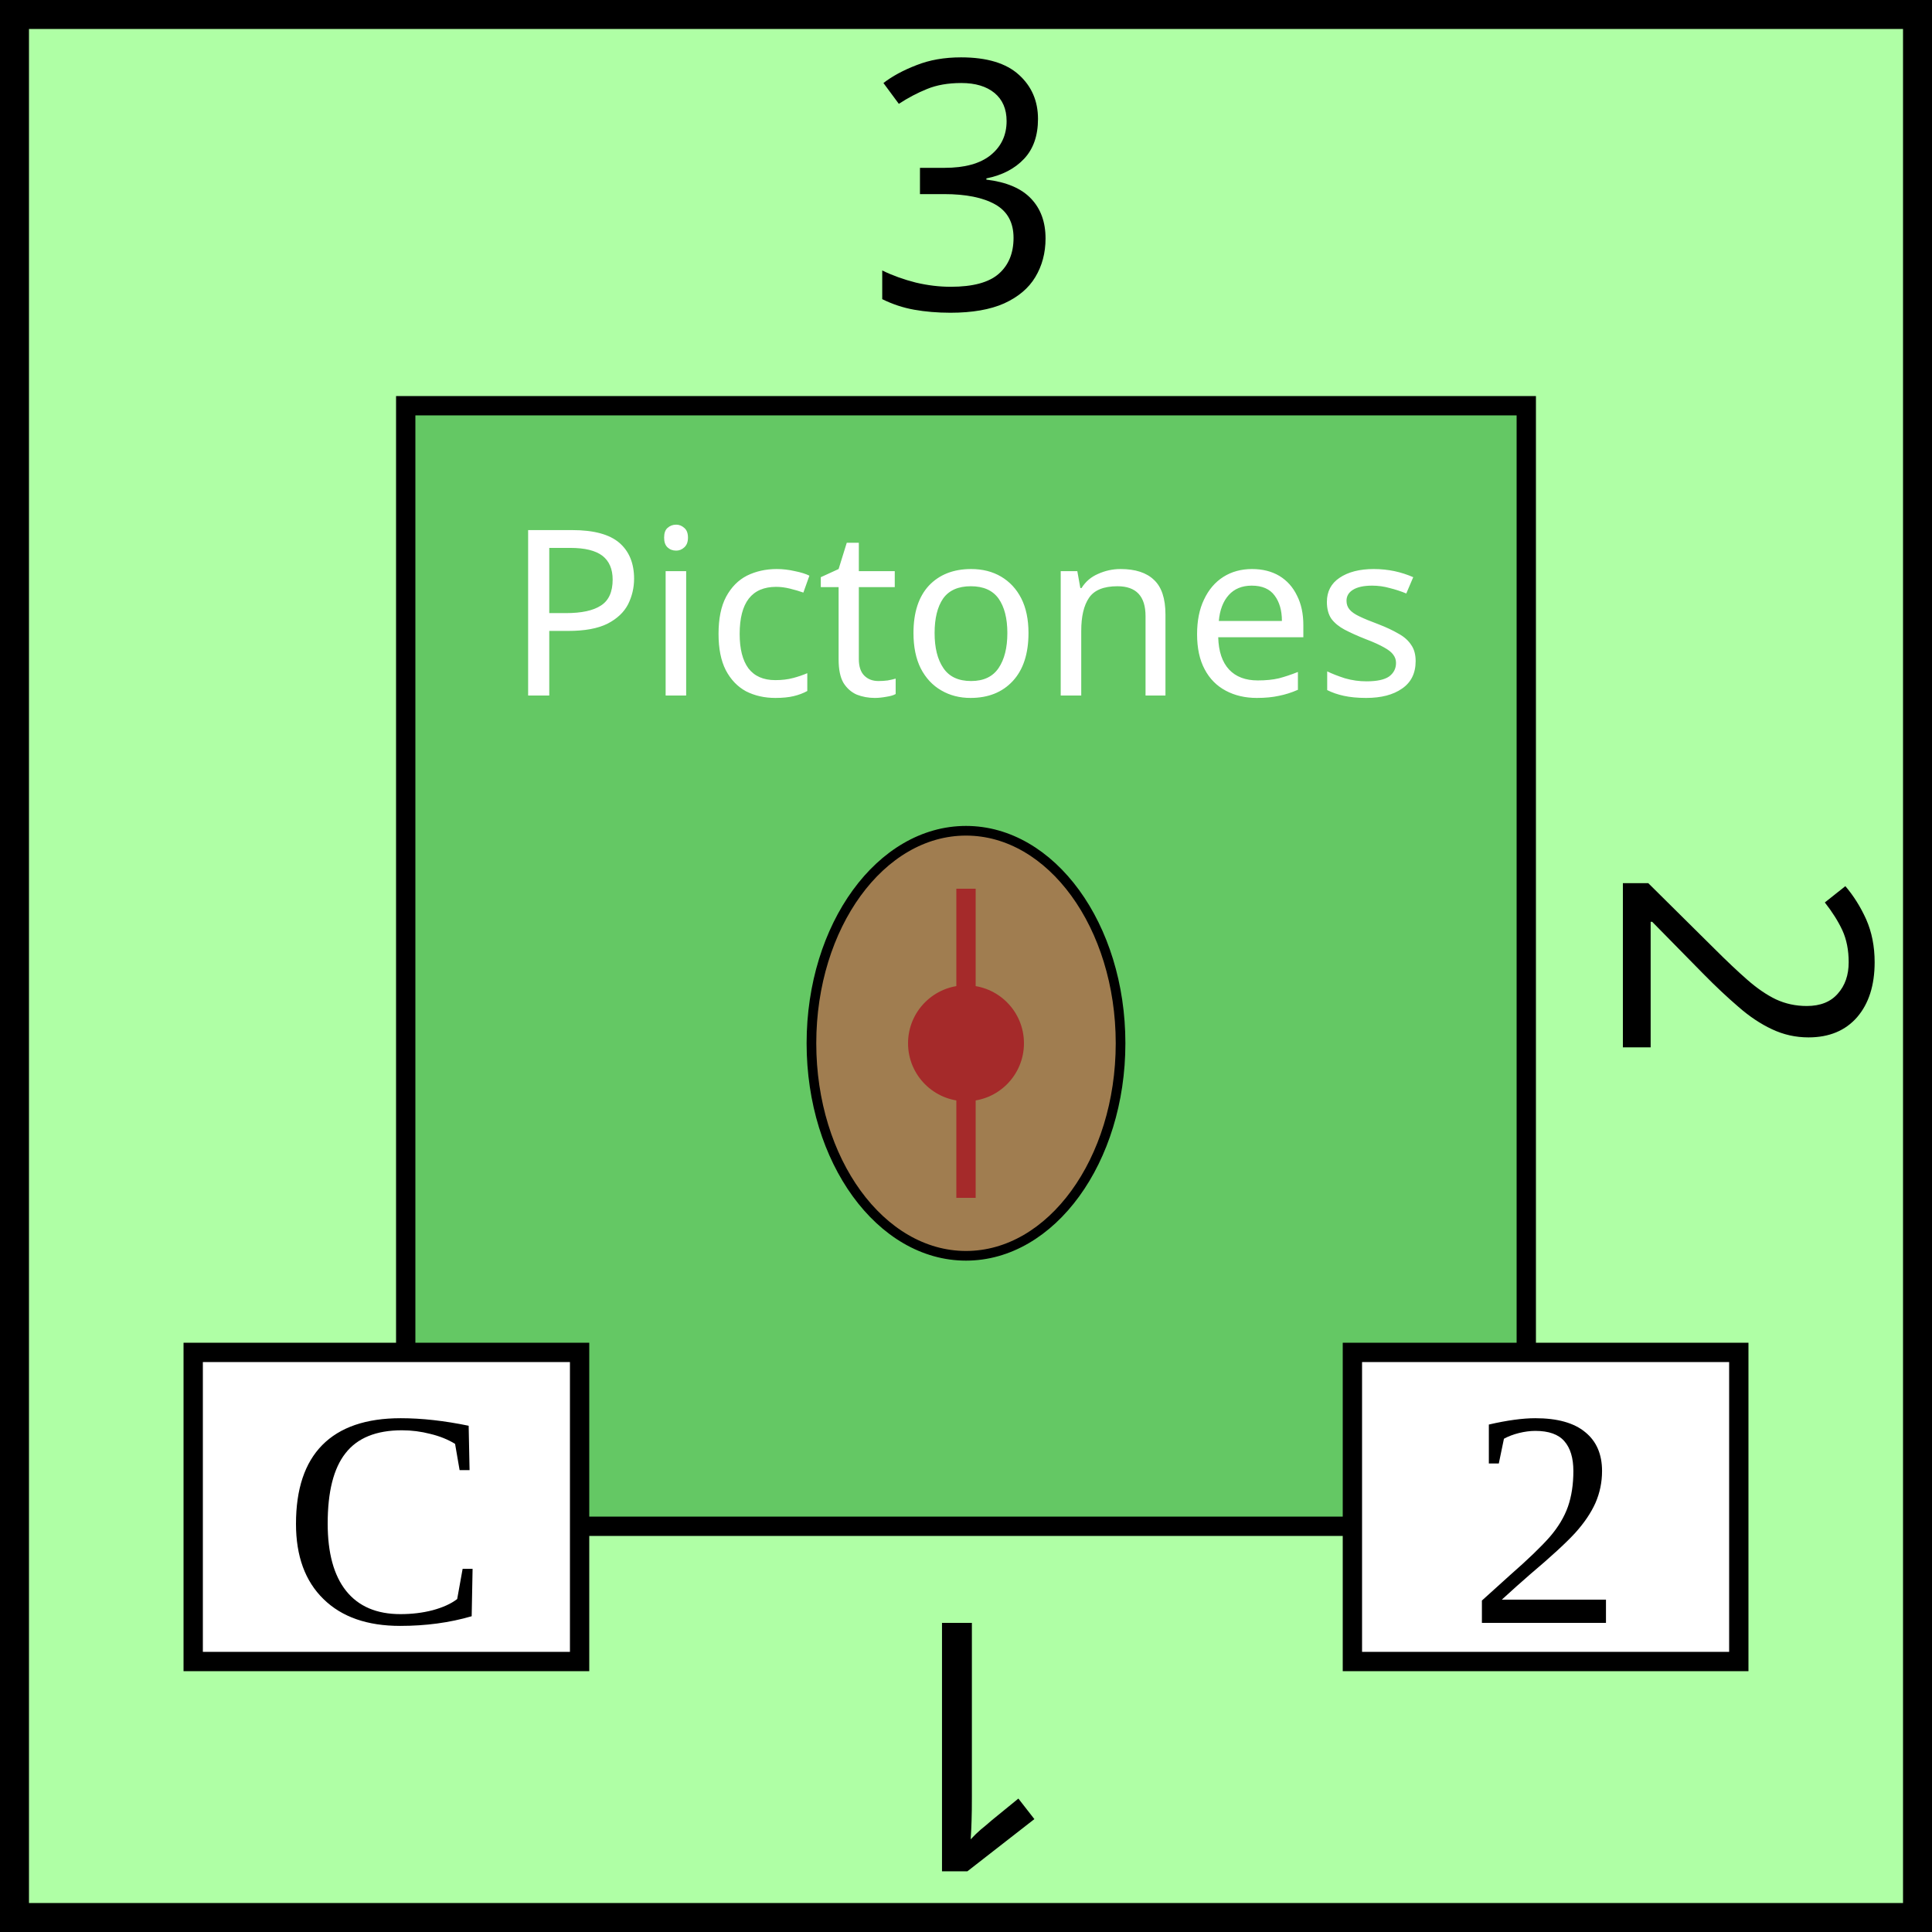
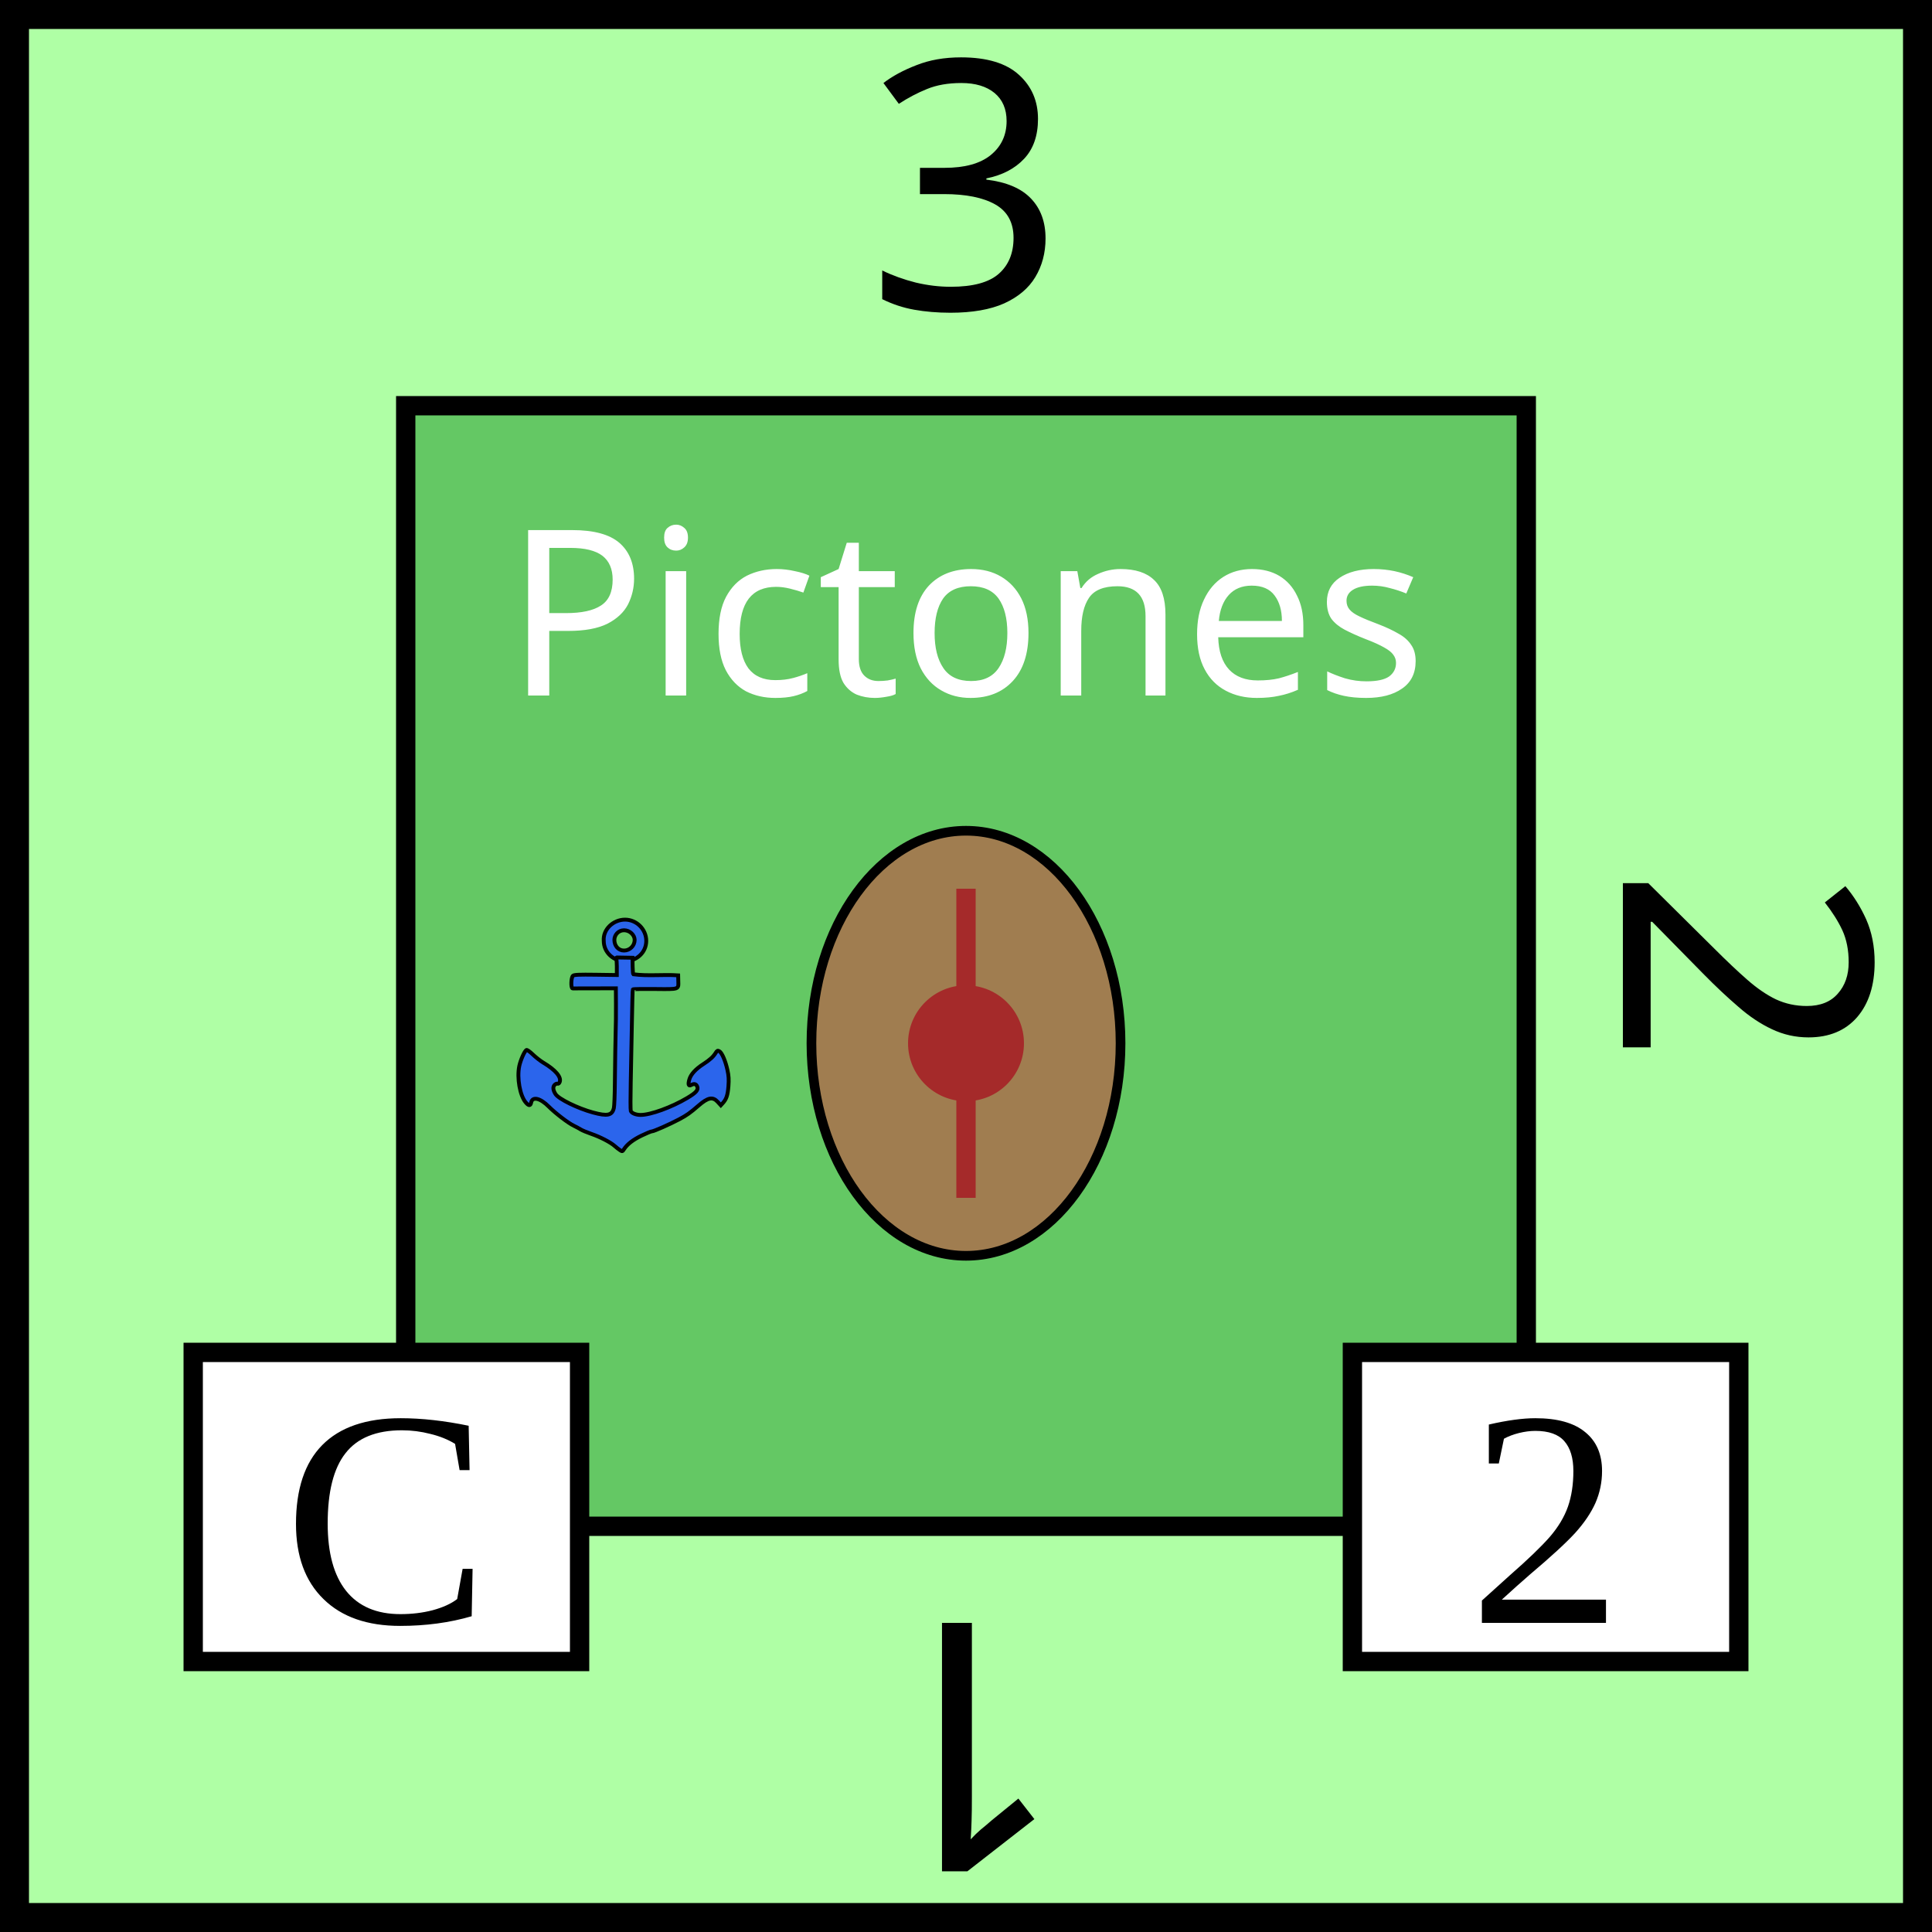
- <svg xmlns="http://www.w3.org/2000/svg" viewBox="0 0 100 100" width="100" height="100">
+ <svg xmlns="http://www.w3.org/2000/svg" xmlns:xlink="http://www.w3.org/1999/xlink" viewBox="0 0 100 100" width="100" height="100">
+   <defs>
+     <g id="anchor" transform="scale(0.05)" stroke="black" fill="#2B65EC" stroke-width="4">
+       <path d="M 127 32 C 115 32 104 42 105 54 C 105 66 115 75 127 75 C 139 75 149 66 149 54 C 149 42 139 32 127 32 z M 126 43 C 132 43 137 48 137 53 C 137 59 132 64 126 64 C 120 64 116 59 116 53 C 116 48 120 43 126 43 z " />
+       <path d="M118.537,71.179c-1.053-0.019,0,2.075,0,9.084v9.084l-21.881-0.306   c-17.203-0.24-22.227-0.018-23.5,1.038c-2.036,1.689-2.356,13.078-0.369,13.135l44.75-0.104c0.05,10.689,0.189,21.379,0.053,32.069   c-0.504,22.08-0.892,44.162-1.097,66.247c-0.09,11.96-0.545,23.436-1.011,25.5c-1.754,7.78-6.661,8.837-21.785,4.691   c-15.729-4.312-35.264-13.896-38.552-18.913c-2.614-3.99-3.022-7.41-1.133-9.498c0.942-1.041,2.342-1.65,3.112-1.355   c0.851,0.326,1.746-0.386,2.284-1.817c1.893-5.04-4.426-12.489-16.872-19.89c-3.025-1.799-7.975-5.662-11-8.584   c-3.174-3.066-5.973-5.012-6.619-4.598c-2.009,1.287-6.12,10.584-7.383,16.697c-2.539,12.288,0.683,30.421,6.668,37.535   c3.16,3.756,4.923,3.788,5.659,0.105c1.298-6.49,9.375-4.617,18.174,4.211c6.964,6.988,20.225,17.118,26,19.862   c2.2,1.045,5.35,2.744,7,3.776c1.65,1.031,6.6,3.107,11,4.611c9.218,3.153,20.012,8.735,24.287,12.56   c1.624,1.452,4.076,3.378,5.45,4.277c2.403,1.575,2.562,1.538,4.194-0.954c3.399-5.188,9.264-9.729,18.146-14.049   c4.992-2.43,9.828-4.416,10.744-4.416c1.949,0,18.395-7.275,28.301-12.521c7.764-4.11,11.26-6.587,19.934-14.121   c9.791-8.505,14.745-9.466,19.884-3.856l3.208,3.503l2.061-2.253c3.727-4.075,5.098-8.172,5.818-17.383   c0.551-7.043,0.316-10.867-1.037-16.98c-2.142-9.658-5.73-17.913-8.414-19.35c-1.695-0.906-2.271-0.645-3.72,1.693   c-2.519,4.065-6.036,7.262-12.812,11.642c-8.113,5.244-13.01,10.649-14.516,16.026c-1.453,5.193-0.791,7.079,1.968,5.603   c3.01-1.611,4.971-1.172,6.13,1.374c1.633,3.582-0.819,6.465-10.299,12.104c-16.191,9.631-37.9,17.52-48.216,17.52   c-4.868,0-9.438-1.883-10.171-4.189c-0.353-1.112-0.371-14.237-0.04-29.166c0.331-14.93,0.866-42.664,1.189-61.633   c0.323-18.969,0.739-34.734,0.925-35.034c0.186-0.299,10.497-0.45,22.916-0.334c25.764,0.24,24.408,0.724,24.195-8.643l-0.125-5.5   c-15.387-1.079-31.138,0.942-46.46-1.126c-0.289-0.29-0.592-3.854-0.672-7.92l-0.146-9.167L118.537,71.179z" />
+     </g>
+   </defs>
  <rect id="background" fill="rgb(175,255,165)" height="100" width="100" stroke="black" stroke-width="3" />
  <g id="tribe" text-anchor="middle" font-size="12" font-family="Papyrus">
    <rect x="21" y="21" width="58" height="58" fill="rgb(100,200,100)" stroke="black" />
    <text x="50" y="36" fill="white" font-size="12">Pictones</text>
    <ellipse id="shield" cx="50" cy="54" rx="8" ry="11" fill="rgb(160,125,80)" stroke="black" stroke-width="0.5" />
    <circle cx="50" cy="54" r="3" fill="brown" />
    <line x1="50" y1="46" x2="50" y2="62" stroke="brown" />
+     <use x="26" y="46" xlink:href="#anchor" />
  </g>
  <g id="attributes" text-anchor="middle" font-size="16">
    <rect id="initiative" x="10" y="70" height="16" width="20" fill="white" stroke="black" />
    <text x="20" y="84">C</text>
    <rect id="firepower" x="70" y="70" height="16" width="20" fill="white" stroke="black" />
    <text x="80" y="84">2</text>
  </g>
  <g id="strength" text-anchor="middle" font-family="Papyrus" font-size="18">
    <text x="50" y="16">3</text>
    <text x="50" y="16" transform="rotate(90,50,50)">2</text>
    <text x="50" y="16" transform="rotate(180,50,50)">1</text>
  </g>
</svg>
